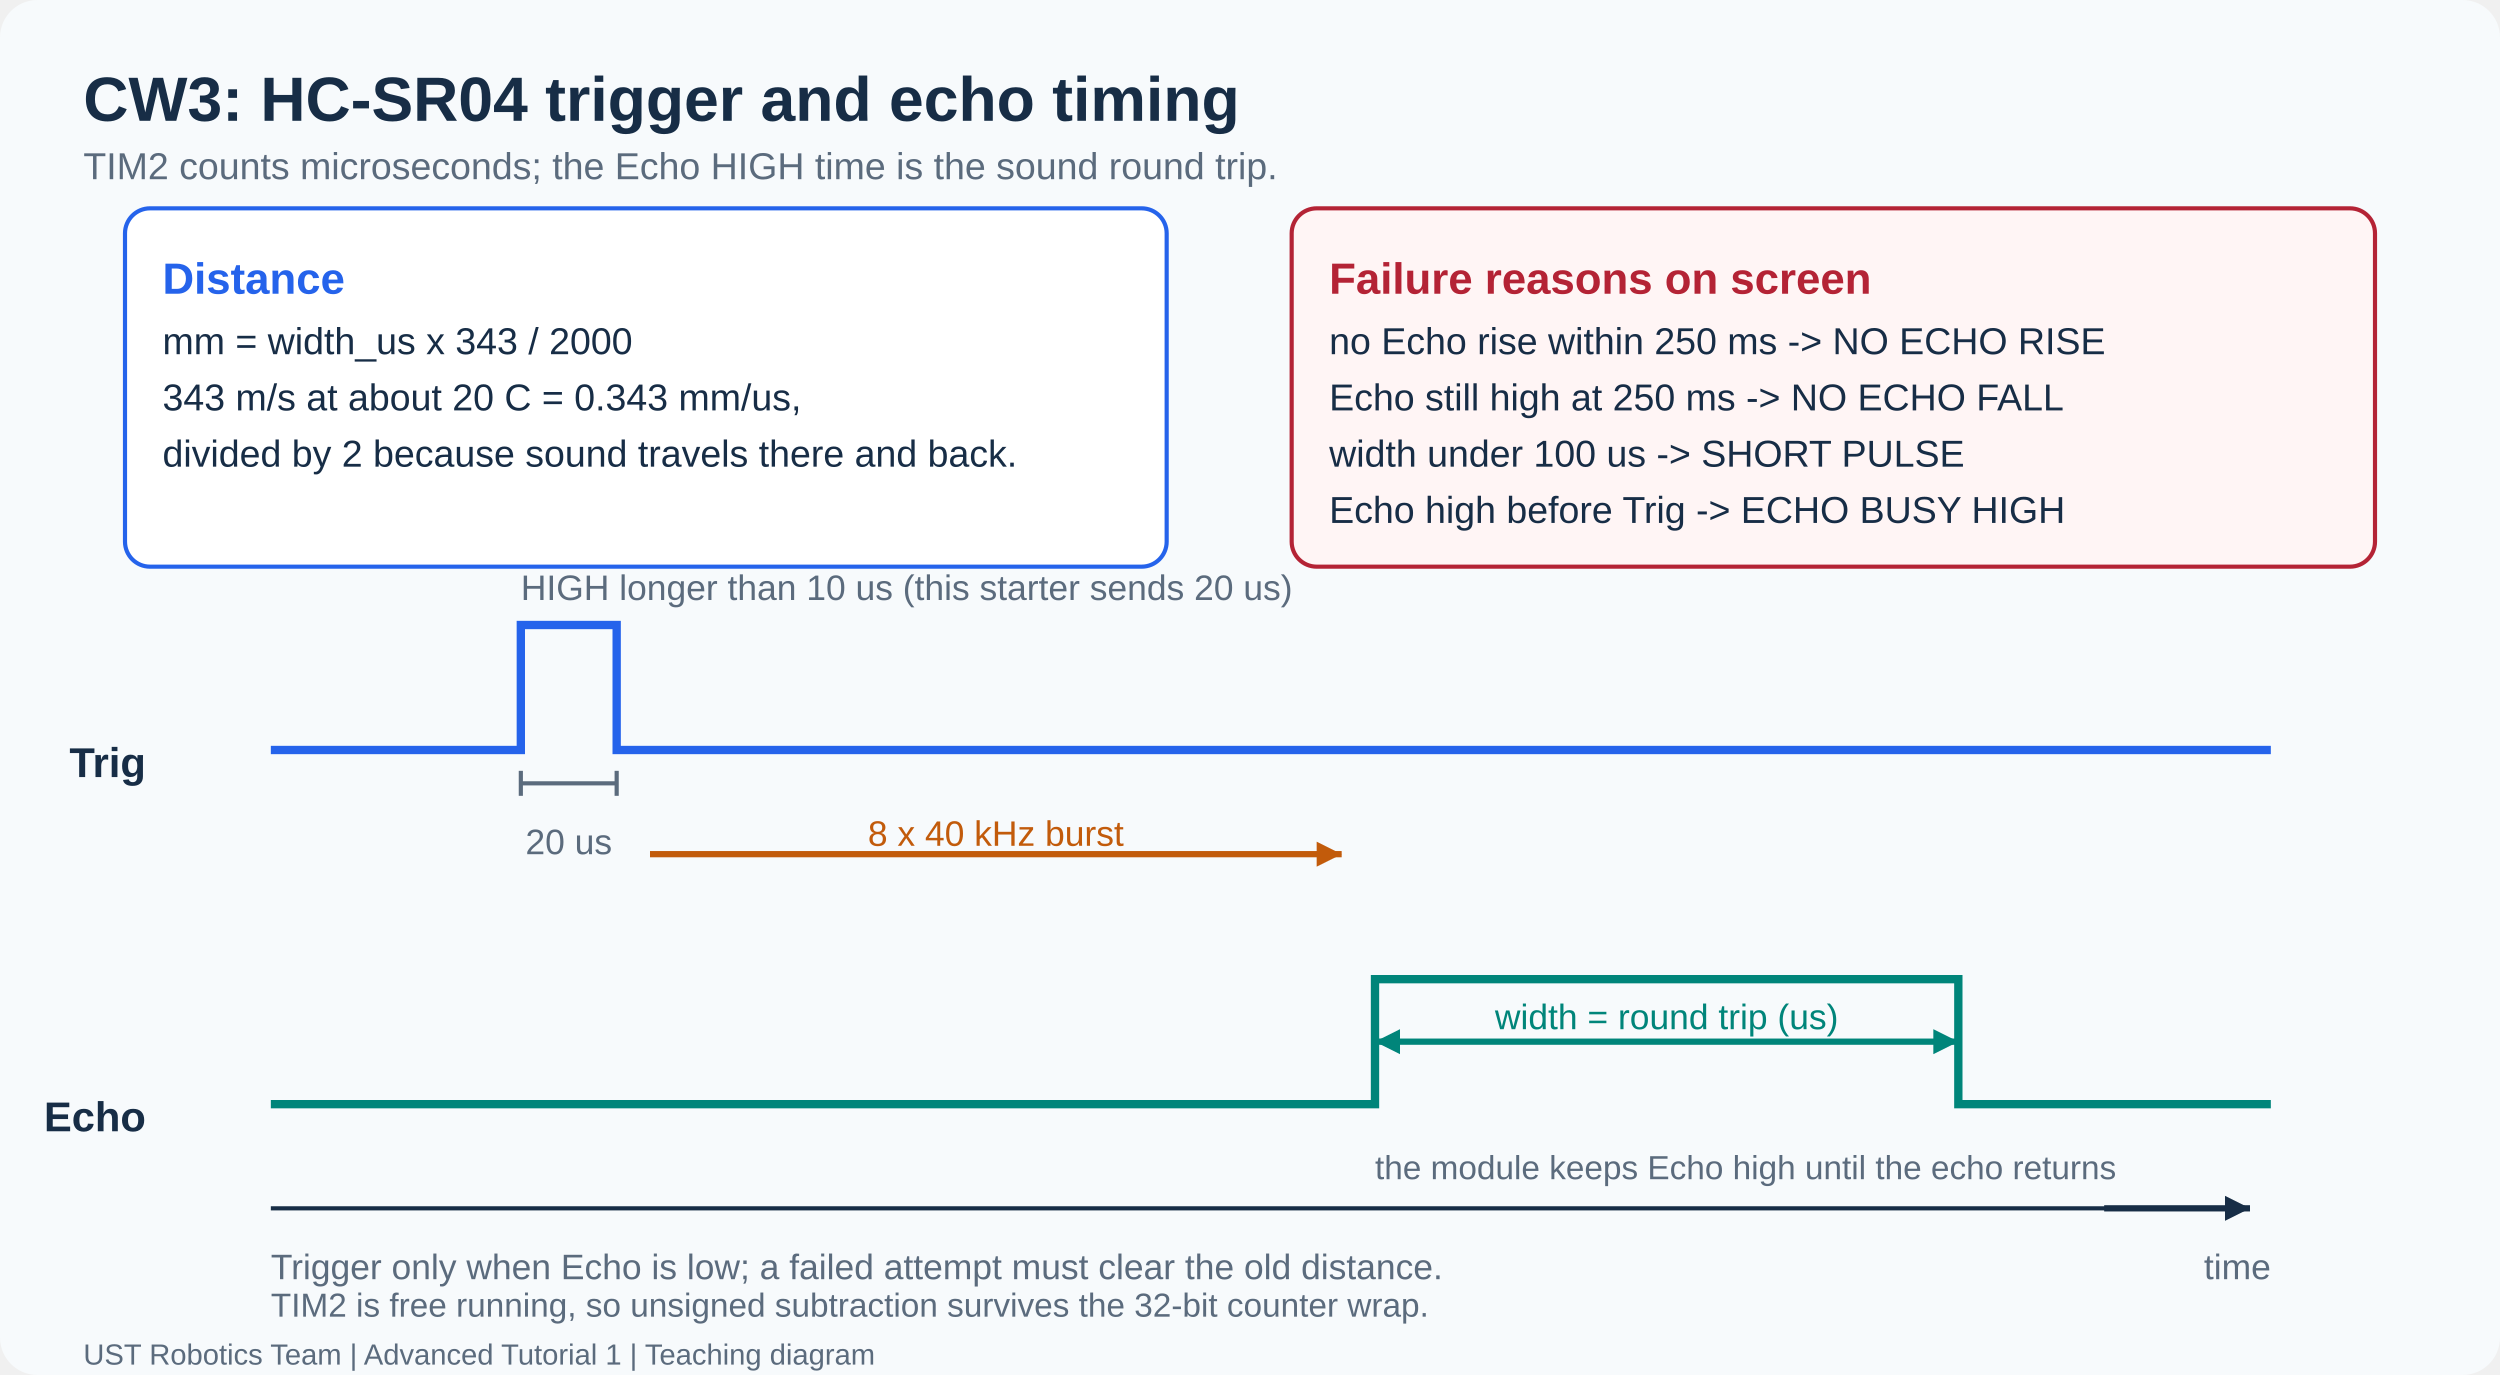
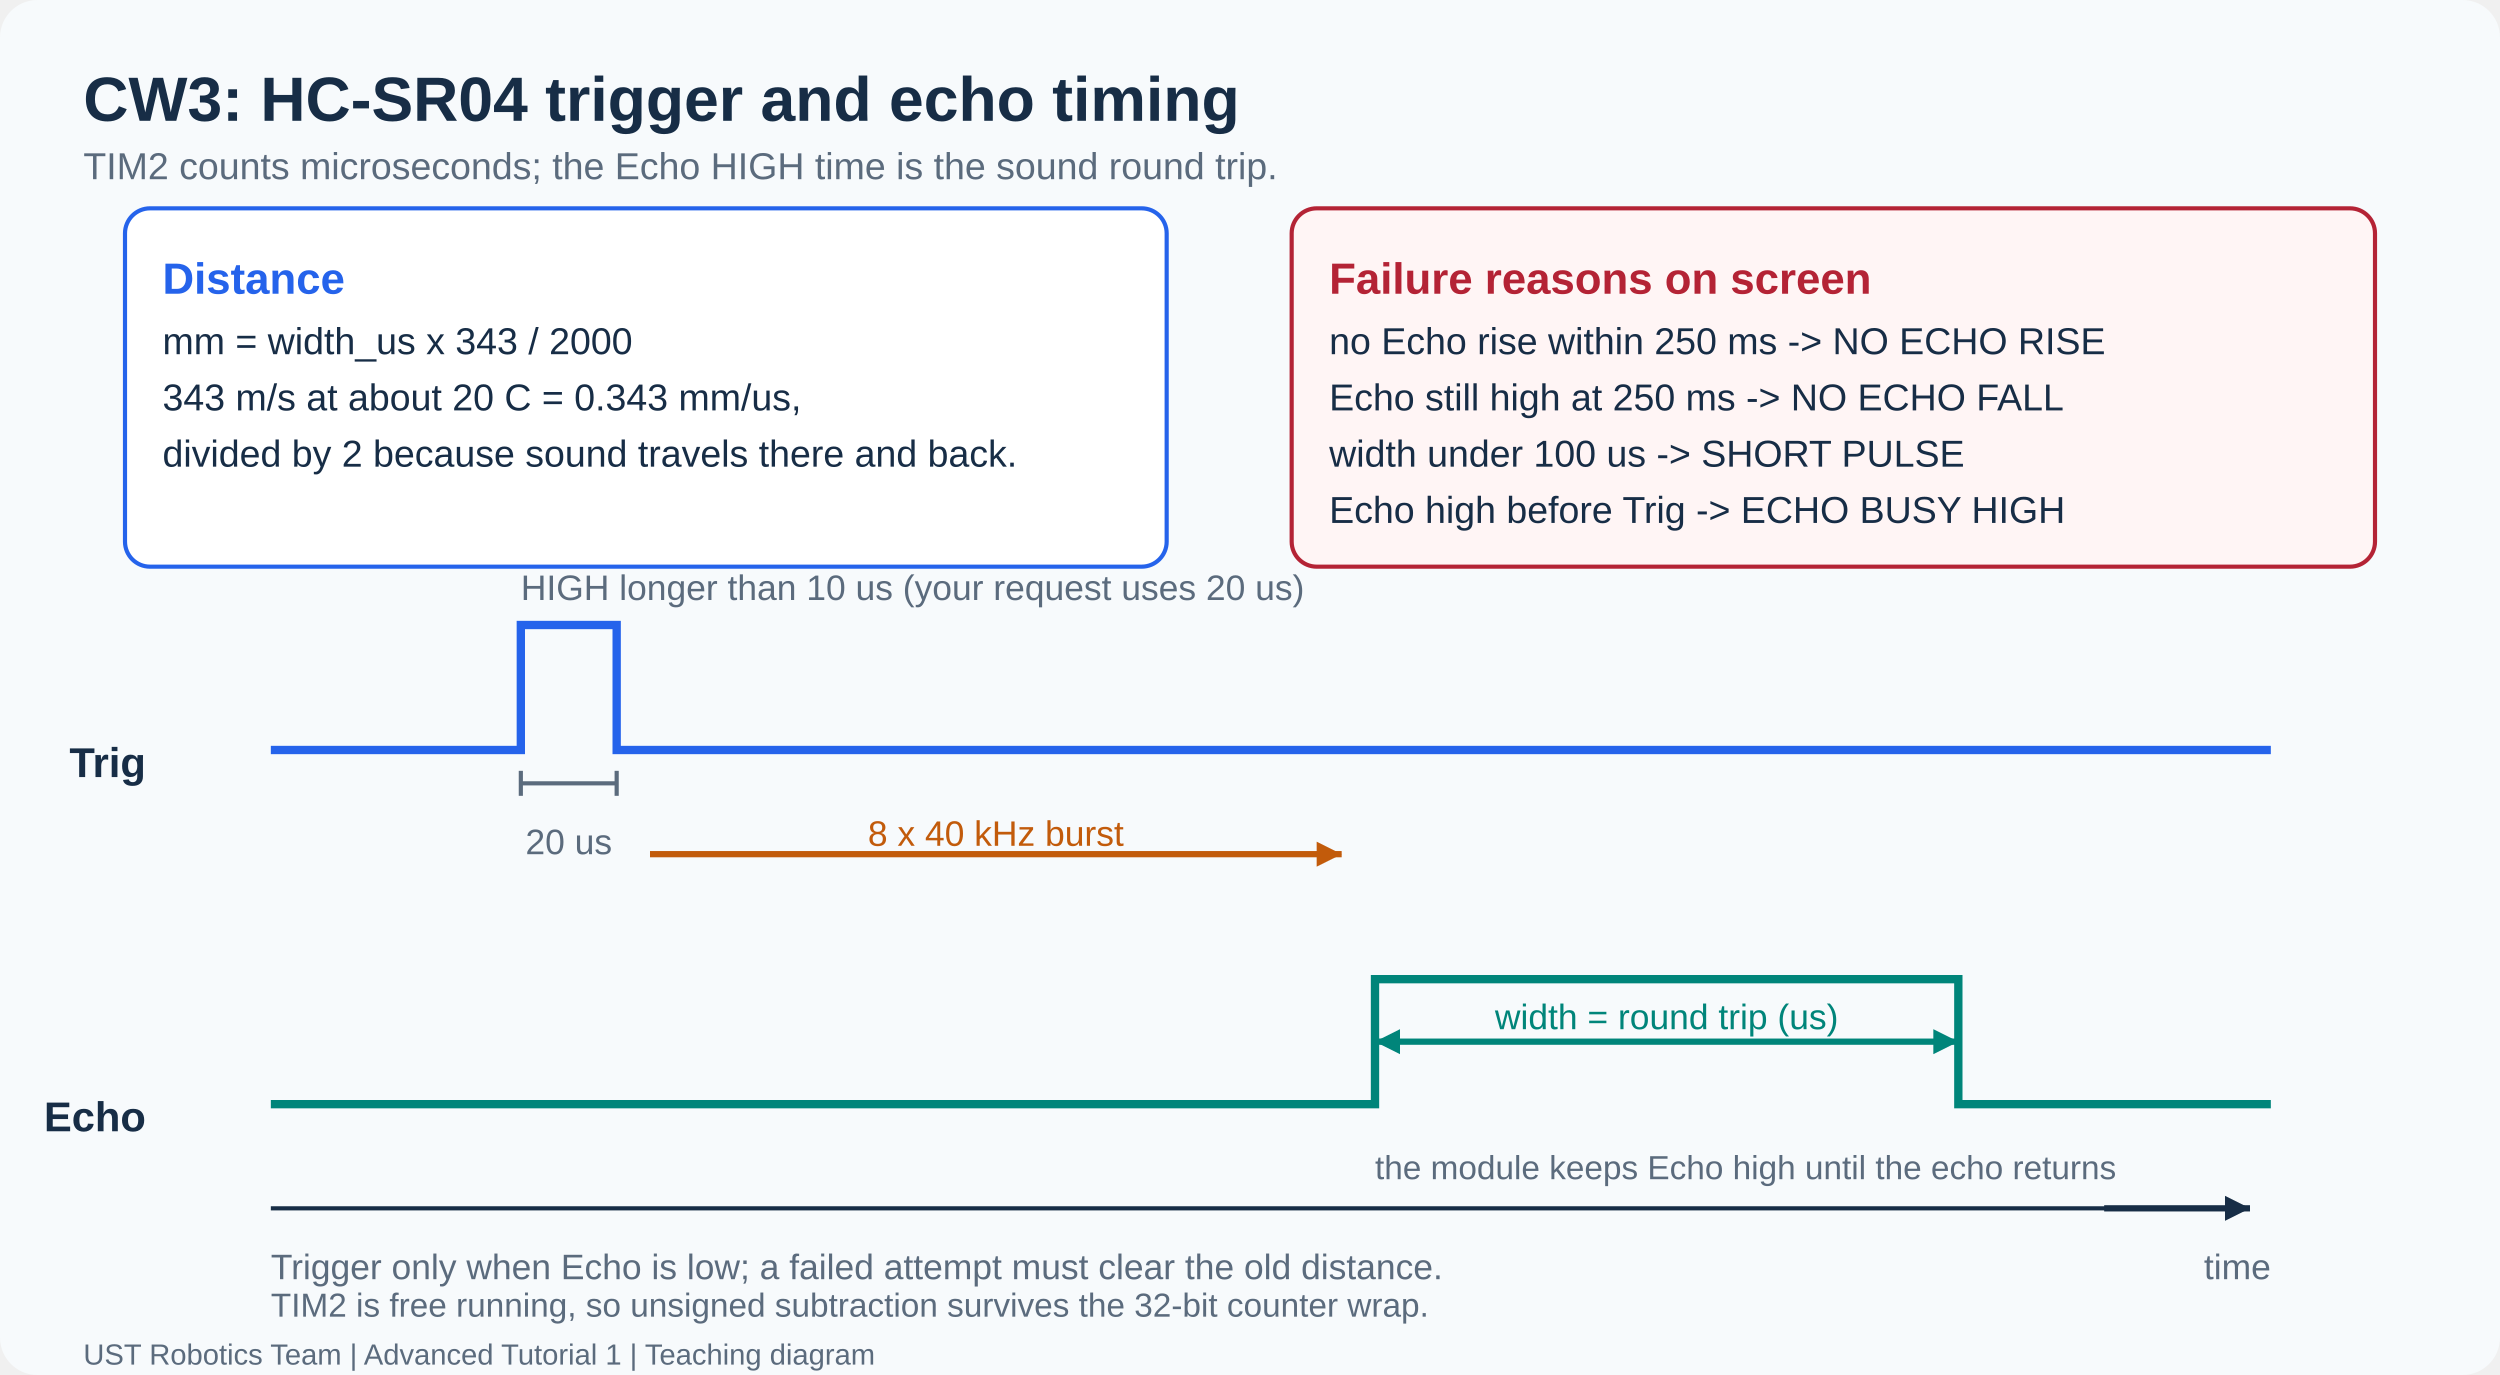
<svg xmlns="http://www.w3.org/2000/svg" width="1200" height="660" viewBox="0 0 1200 660" role="img">
  <rect width="1200" height="660" rx="18" fill="#f7fafc" />
  <text x="40" y="58" font-family="Arial,Helvetica,sans-serif" font-size="30" fill="#172d46" font-weight="700" text-anchor="start">CW3: HC-SR04 trigger and echo timing</text>
  <text x="40" y="86" font-family="Arial,Helvetica,sans-serif" font-size="18" fill="#5b6b7d" font-weight="400" text-anchor="start">TIM2 counts microseconds; the Echo HIGH time is the sound round trip.</text>
  <rect x="60" y="100" width="500" height="172" rx="12" fill="#ffffff" stroke="#2563eb" stroke-width="2" />
  <text x="78" y="141" font-family="Arial,Helvetica,sans-serif" font-size="21" fill="#2563eb" font-weight="700" text-anchor="start">Distance</text>
  <text x="78" y="170" font-family="Arial,Helvetica,sans-serif" font-size="18" fill="#172d46" font-weight="400" text-anchor="start">mm = width_us x 343 / 2000</text>
  <text x="78" y="197" font-family="Arial,Helvetica,sans-serif" font-size="18" fill="#172d46" font-weight="400" text-anchor="start">343 m/s at about 20 C = 0.343 mm/us,</text>
  <text x="78" y="224" font-family="Arial,Helvetica,sans-serif" font-size="18" fill="#172d46" font-weight="400" text-anchor="start">divided by 2 because sound travels there and back.</text>
  <rect x="620" y="100" width="520" height="172" rx="12" fill="#fff5f5" stroke="#b42335" stroke-width="2" />
  <text x="638" y="141" font-family="Arial,Helvetica,sans-serif" font-size="21" fill="#b42335" font-weight="700" text-anchor="start">Failure reasons on screen</text>
  <text x="638" y="170" font-family="Arial,Helvetica,sans-serif" font-size="18" fill="#172d46" font-weight="400" text-anchor="start">no Echo rise within 250 ms  -&gt;  NO ECHO RISE</text>
  <text x="638" y="197" font-family="Arial,Helvetica,sans-serif" font-size="18" fill="#172d46" font-weight="400" text-anchor="start">Echo still high at 250 ms   -&gt;  NO ECHO FALL</text>
  <text x="638" y="224" font-family="Arial,Helvetica,sans-serif" font-size="18" fill="#172d46" font-weight="400" text-anchor="start">width under 100 us          -&gt;  SHORT PULSE</text>
  <text x="638" y="251" font-family="Arial,Helvetica,sans-serif" font-size="18" fill="#172d46" font-weight="400" text-anchor="start">Echo high before Trig       -&gt;  ECHO BUSY HIGH</text>
  <text x="70" y="373" font-family="Arial,Helvetica,sans-serif" font-size="20" fill="#172d46" font-weight="700" text-anchor="end">Trig</text>
  <text x="70" y="543" font-family="Arial,Helvetica,sans-serif" font-size="20" fill="#172d46" font-weight="700" text-anchor="end">Echo</text>
  <path d="M130,360 L250,360 L250,300 L296,300 L296,360 L1090,360" fill="none" stroke="#2563eb" stroke-width="4" />
-   <text x="250" y="288" font-family="Arial,Helvetica,sans-serif" font-size="17" fill="#5b6b7d" font-weight="400" text-anchor="start">HIGH longer than 10 us (this starter sends 20 us)</text>
+   <text x="250" y="288" font-family="Arial,Helvetica,sans-serif" font-size="17" fill="#5b6b7d" font-weight="400" text-anchor="start">HIGH longer than 10 us (your request uses 20 us)</text>
  <path d="M250,376 L296,376" fill="none" stroke="#5b6b7d" stroke-width="2" />
  <path d="M250,370 L250,382" fill="none" stroke="#5b6b7d" stroke-width="2" />
  <path d="M296,370 L296,382" fill="none" stroke="#5b6b7d" stroke-width="2" />
  <text x="273.0" y="410" font-family="Arial,Helvetica,sans-serif" font-size="17" fill="#5b6b7d" font-weight="400" text-anchor="middle">20 us</text>
  <path d="M312,410 L644,410" fill="none" stroke="#c25b0b" stroke-width="3" />
  <path d="M644,410 L632.0,416.0 L632.0,404.0 L644,410" fill="#c25b0b" stroke="#c25b0b" stroke-width="0" />
  <text x="478.0" y="406" font-family="Arial,Helvetica,sans-serif" font-size="17" fill="#c25b0b" font-weight="400" text-anchor="middle">8 x 40 kHz burst</text>
  <path d="M130,530 L660,530 L660,470 L940,470 L940,530 L1090,530" fill="none" stroke="#00857a" stroke-width="4" />
  <path d="M660,500 L940,500" fill="none" stroke="#00857a" stroke-width="3" />
  <path d="M940,500 L928.0,506.0 L928.0,494.0 L940,500" fill="#00857a" stroke="#00857a" stroke-width="0" />
  <path d="M660,500 L672.0,494.0 L672.0,506.0 L660,500" fill="#00857a" stroke="#00857a" stroke-width="0" />
  <text x="800.0" y="494" font-family="Arial,Helvetica,sans-serif" font-size="17" fill="#00857a" font-weight="400" text-anchor="middle">width = round trip (us)</text>
  <text x="660" y="566" font-family="Arial,Helvetica,sans-serif" font-size="16" fill="#5b6b7d" font-weight="400" text-anchor="start">the module keeps Echo high until the echo returns</text>
  <path d="M130,580 L1050,580" fill="none" stroke="#172d46" stroke-width="2" />
  <path d="M1010,580 L1080,580" fill="none" stroke="#172d46" stroke-width="3" />
  <path d="M1080,580 L1068.0,586.0 L1068.0,574.0 L1080,580" fill="#172d46" stroke="#172d46" stroke-width="0" />
  <text x="1090" y="614" font-family="Arial,Helvetica,sans-serif" font-size="17" fill="#5b6b7d" font-weight="400" text-anchor="end">time</text>
  <text x="130" y="614" font-family="Arial,Helvetica,sans-serif" font-size="17" fill="#5b6b7d" font-weight="400" text-anchor="start">Trigger only when Echo is low; a failed attempt must clear the old distance.</text>
  <text x="130" y="632" font-family="Arial,Helvetica,sans-serif" font-size="16" fill="#5b6b7d" font-weight="400" text-anchor="start">TIM2 is free running, so unsigned subtraction survives the 32-bit counter wrap.</text>
  <text x="40" y="655" font-family="Arial,Helvetica,sans-serif" font-size="14" fill="#5b6b7d" font-weight="400" text-anchor="start">UST Robotics Team | Advanced Tutorial 1 | Teaching diagram</text>
</svg>
